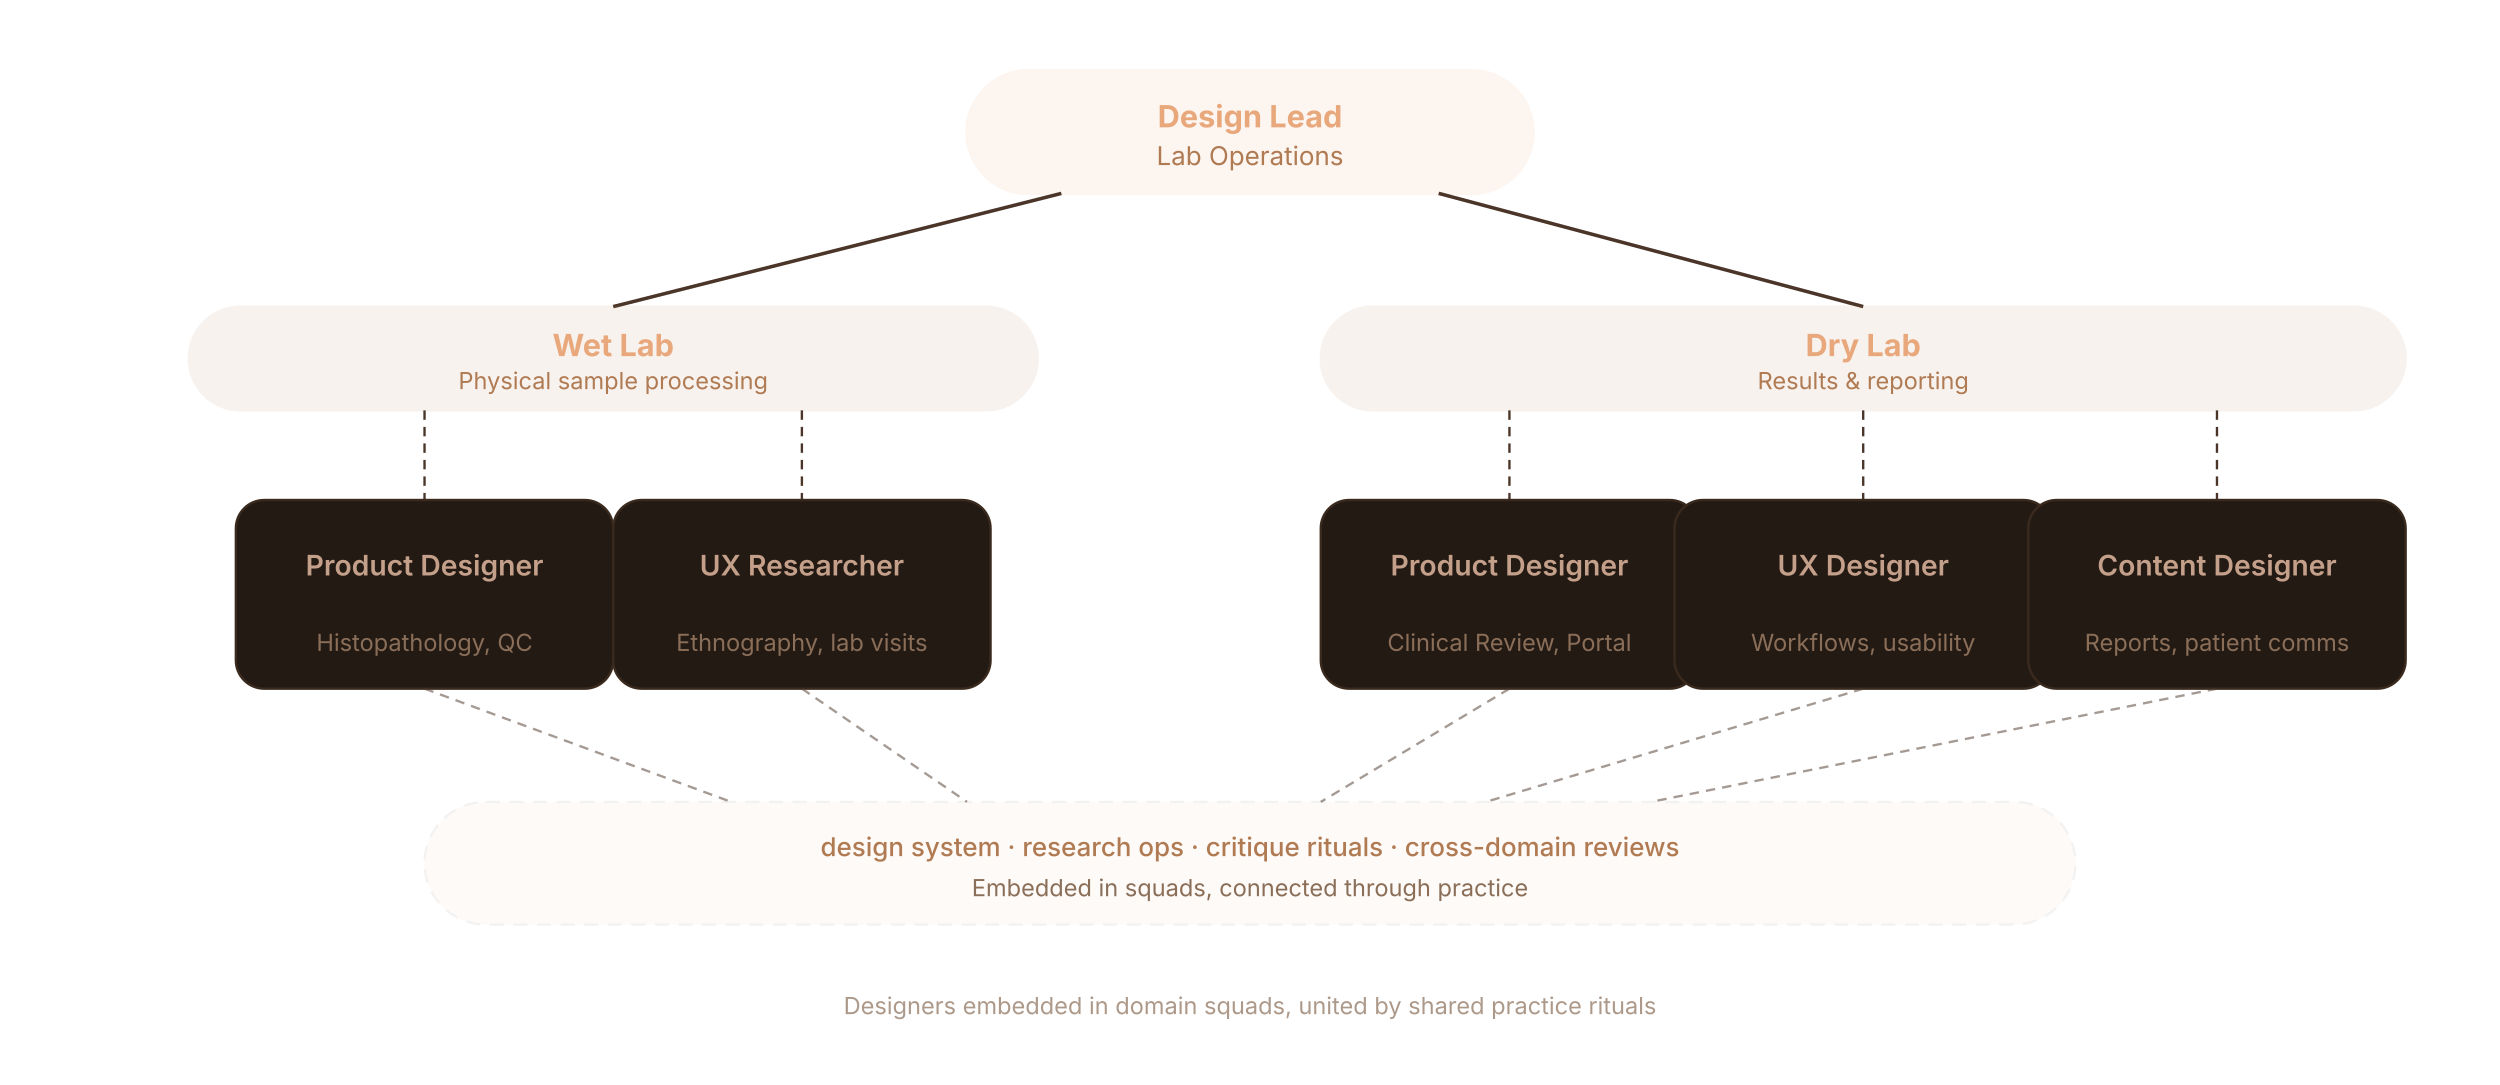
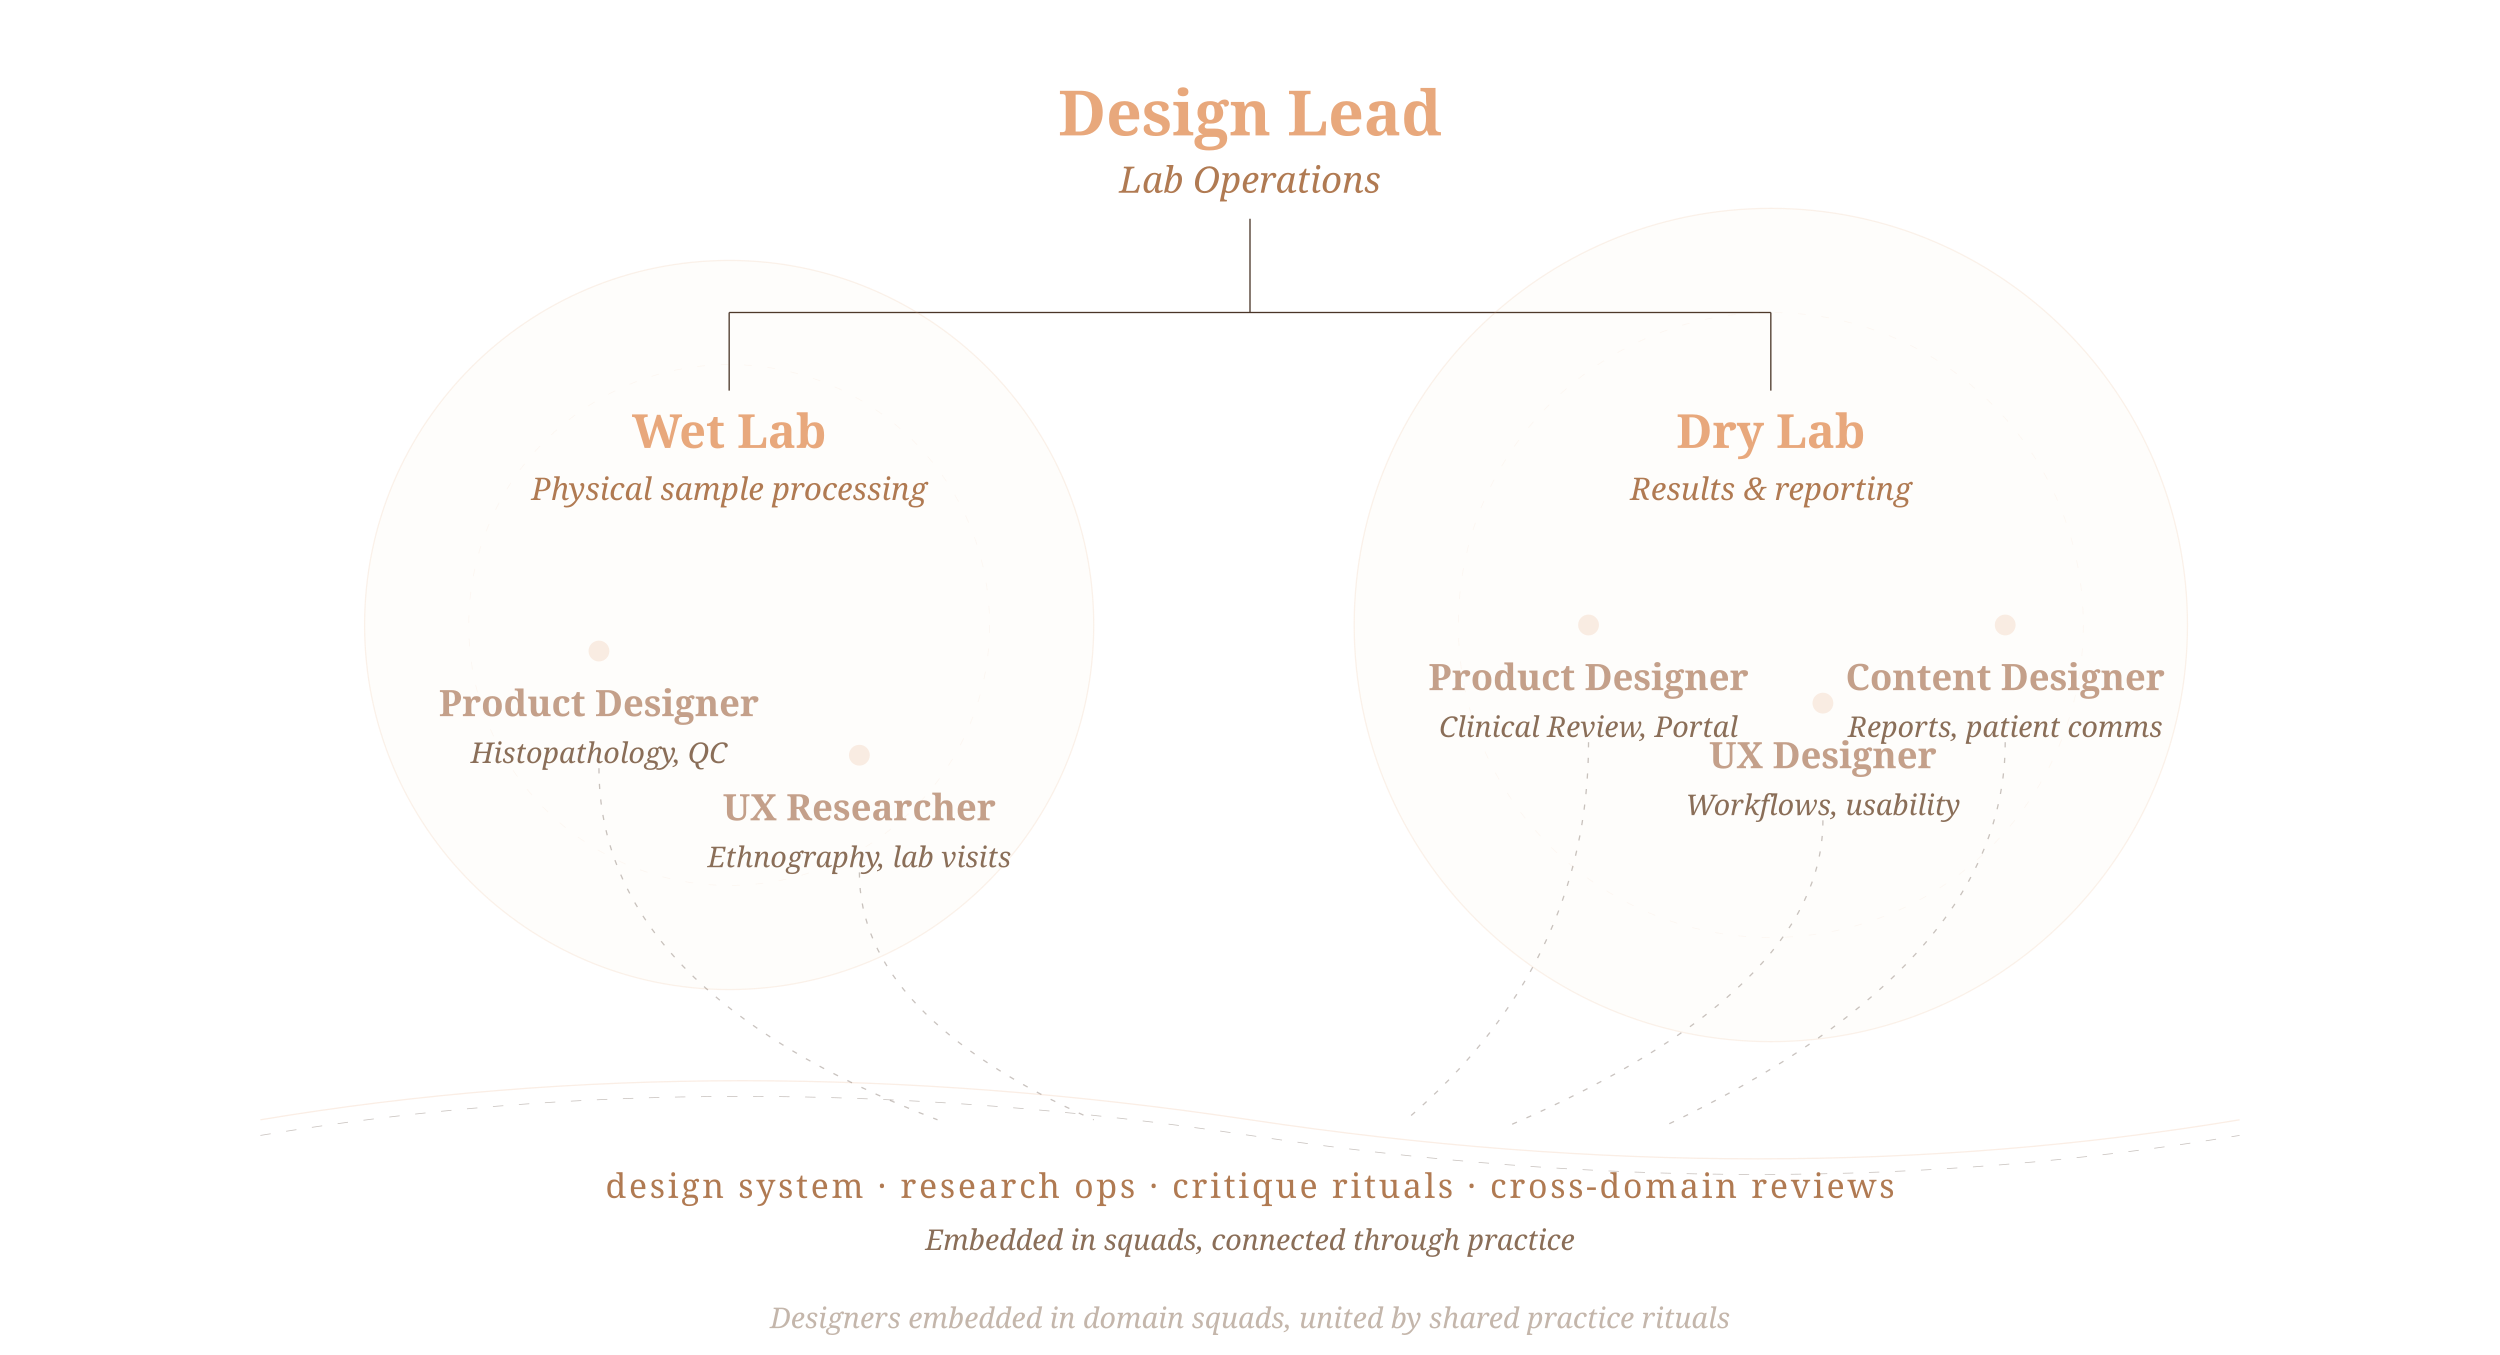
- <svg xmlns="http://www.w3.org/2000/svg" viewBox="0 0 1060 460" fill="none">
+ <svg xmlns="http://www.w3.org/2000/svg" viewBox="0 0 960 520" fill="none">
  <style>
-     text { font-family: 'Inter', system-ui, -apple-system, sans-serif; }
-     .lead-title { font-size: 13px; font-weight: 700; fill: #e8a87c; text-anchor: middle; }
-     .lead-sub { font-size: 11px; fill: #b07a52; text-anchor: middle; }
-     .domain-label { font-size: 13px; font-weight: 700; fill: #e8a87c; text-anchor: middle; }
-     .domain-sub { font-size: 10px; fill: #b07a52; text-anchor: middle; }
-     .role-title { font-size: 12px; font-weight: 600; fill: #c4a08a; text-anchor: middle; }
-     .role-focus { font-size: 10px; fill: #8a6e58; text-anchor: middle; }
-     .shared-label { font-size: 11px; font-weight: 500; fill: #b07a52; text-anchor: middle; }
-     .shared-sub { font-size: 10px; fill: #8a6e58; text-anchor: middle; }
-     .connector { stroke: #4a3528; stroke-width: 1.5; fill: none; }
-     .connector-dash { stroke: #4a3528; stroke-width: 1; stroke-dasharray: 4 3; fill: none; }
+     text { font-family: 'Cormorant Garamond', 'Georgia', serif; }
+     .lead-title { font-size: 24px; font-weight: 700; fill: #e8a87c; text-anchor: middle; }
+     .lead-sub { font-size: 14px; fill: #b07a52; text-anchor: middle; font-style: italic; }
+     .domain-label { font-size: 18px; font-weight: 600; fill: #e8a87c; text-anchor: middle; }
+     .domain-sub { font-size: 12px; fill: #b07a52; text-anchor: middle; font-style: italic; }
+     .role-name { font-size: 14px; font-weight: 600; fill: #c4a08a; text-anchor: middle; }
+     .role-focus { font-size: 11px; fill: #8a6e58; text-anchor: middle; font-style: italic; }
+     .shared-text { font-size: 13px; fill: #b07a52; text-anchor: middle; letter-spacing: 0.08em; }
+     .shared-sub { font-size: 11px; fill: #8a6e58; text-anchor: middle; font-style: italic; }
+     .connector { stroke: #4a3528; stroke-width: 0.5; fill: none; }
  </style>
-   <rect x="410" y="30" width="240" height="52" rx="26" fill="#e8a87c" opacity="0.12" stroke="#e8a87c" stroke-width="1.5" />
-   <text x="530" y="54" class="lead-title">Design Lead</text>
-   <text x="530" y="70" class="lead-sub">Lab Operations</text>
-   <line x1="450" y1="82" x2="260" y2="130" class="connector" />
-   <line x1="610" y1="82" x2="790" y2="130" class="connector" />
-   <rect x="80" y="130" width="360" height="44" rx="22" fill="#b07a52" opacity="0.1" stroke="#b07a52" stroke-width="1" />
-   <text x="260" y="151" class="domain-label">Wet Lab</text>
-   <text x="260" y="165" class="domain-sub">Physical sample processing</text>
-   <rect x="560" y="130" width="460" height="44" rx="22" fill="#b07a52" opacity="0.1" stroke="#b07a52" stroke-width="1" />
-   <text x="790" y="151" class="domain-label">Dry Lab</text>
-   <text x="790" y="165" class="domain-sub">Results &amp; reporting</text>
-   <line x1="180" y1="174" x2="180" y2="212" class="connector-dash" />
-   <line x1="340" y1="174" x2="340" y2="212" class="connector-dash" />
-   <line x1="640" y1="174" x2="640" y2="212" class="connector-dash" />
-   <line x1="790" y1="174" x2="790" y2="212" class="connector-dash" />
-   <line x1="940" y1="174" x2="940" y2="212" class="connector-dash" />
-   <rect x="100" y="212" width="160" height="80" rx="12" fill="#241a14" stroke="#3a2a1e" stroke-width="1" />
-   <text x="180" y="244" class="role-title">Product Designer</text>
-   <text x="180" y="276" class="role-focus">Histopathology, QC</text>
-   <rect x="260" y="212" width="160" height="80" rx="12" fill="#241a14" stroke="#3a2a1e" stroke-width="1" />
-   <text x="340" y="244" class="role-title">UX Researcher</text>
-   <text x="340" y="276" class="role-focus">Ethnography, lab visits</text>
-   <rect x="560" y="212" width="160" height="80" rx="12" fill="#241a14" stroke="#3a2a1e" stroke-width="1" />
-   <text x="640" y="244" class="role-title">Product Designer</text>
-   <text x="640" y="276" class="role-focus">Clinical Review, Portal</text>
-   <rect x="710" y="212" width="160" height="80" rx="12" fill="#241a14" stroke="#3a2a1e" stroke-width="1" />
-   <text x="790" y="244" class="role-title">UX Designer</text>
-   <text x="790" y="276" class="role-focus">Workflows, usability</text>
-   <rect x="860" y="212" width="160" height="80" rx="12" fill="#241a14" stroke="#3a2a1e" stroke-width="1" />
-   <text x="940" y="244" class="role-title">Content Designer</text>
-   <text x="940" y="276" class="role-focus">Reports, patient comms</text>
-   <line x1="180" y1="292" x2="310" y2="340" class="connector-dash" opacity="0.5" />
-   <line x1="340" y1="292" x2="410" y2="340" class="connector-dash" opacity="0.5" />
-   <line x1="640" y1="292" x2="560" y2="340" class="connector-dash" opacity="0.5" />
-   <line x1="790" y1="292" x2="630" y2="340" class="connector-dash" opacity="0.5" />
-   <line x1="940" y1="292" x2="700" y2="340" class="connector-dash" opacity="0.5" />
-   <rect x="180" y="340" width="700" height="52" rx="26" fill="#e8a87c" opacity="0.06" stroke="#3a2a1e" stroke-width="1" stroke-dasharray="6 4" />
-   <text x="530" y="363" class="shared-label">design system  ·  research ops  ·  critique rituals  ·  cross-domain reviews</text>
-   <text x="530" y="380" class="shared-sub">Embedded in squads, connected through practice</text>
-   <text x="530" y="430" class="shared-sub" opacity="0.7">Designers embedded in domain squads, united by shared practice rituals</text>
+   <text x="480" y="52" class="lead-title">Design Lead</text>
+   <text x="480" y="74" class="lead-sub">Lab Operations</text>
+   <line x1="480" y1="84" x2="480" y2="120" stroke="#4a3528" stroke-width="0.5" />
+   <line x1="480" y1="120" x2="280" y2="120" stroke="#4a3528" stroke-width="0.5" />
+   <line x1="480" y1="120" x2="680" y2="120" stroke="#4a3528" stroke-width="0.5" />
+   <circle cx="280" cy="240" r="140" fill="#e8a87c" fill-opacity="0.03" stroke="#e8a87c" stroke-width="0.5" stroke-opacity="0.15" />
+   <circle cx="280" cy="240" r="100" fill="none" stroke="#e8a87c" stroke-width="0.3" opacity="0.08" stroke-dasharray="3 6" />
+   <line x1="280" y1="120" x2="280" y2="150" stroke="#4a3528" stroke-width="0.5" />
+   <text x="280" y="172" class="domain-label">Wet Lab</text>
+   <text x="280" y="192" class="domain-sub">Physical sample processing</text>
+   <circle cx="230" cy="250" r="4" fill="#e8a87c" opacity="0.2" />
+   <text x="230" y="275" class="role-name">Product Designer</text>
+   <text x="230" y="293" class="role-focus">Histopathology, QC</text>
+   <circle cx="330" cy="290" r="4" fill="#e8a87c" opacity="0.2" />
+   <text x="330" y="315" class="role-name">UX Researcher</text>
+   <text x="330" y="333" class="role-focus">Ethnography, lab visits</text>
+   <circle cx="680" cy="240" r="160" fill="#e8a87c" fill-opacity="0.03" stroke="#e8a87c" stroke-width="0.5" stroke-opacity="0.15" />
+   <circle cx="680" cy="240" r="120" fill="none" stroke="#e8a87c" stroke-width="0.3" opacity="0.08" stroke-dasharray="3 6" />
+   <line x1="680" y1="120" x2="680" y2="150" stroke="#4a3528" stroke-width="0.5" />
+   <text x="680" y="172" class="domain-label">Dry Lab</text>
+   <text x="680" y="192" class="domain-sub">Results &amp; reporting</text>
+   <circle cx="610" cy="240" r="4" fill="#e8a87c" opacity="0.2" />
+   <text x="610" y="265" class="role-name">Product Designer</text>
+   <text x="610" y="283" class="role-focus">Clinical Review, Portal</text>
+   <circle cx="700" cy="270" r="4" fill="#e8a87c" opacity="0.2" />
+   <text x="700" y="295" class="role-name">UX Designer</text>
+   <text x="700" y="313" class="role-focus">Workflows, usability</text>
+   <circle cx="770" cy="240" r="4" fill="#e8a87c" opacity="0.2" />
+   <text x="770" y="265" class="role-name">Content Designer</text>
+   <text x="770" y="283" class="role-focus">Reports, patient comms</text>
+   <path d="M100,430 Q280,400 480,430 Q680,460 860,430" stroke="#e8a87c" stroke-width="0.5" fill="none" opacity="0.2" />
+   <path d="M100,436 Q280,406 480,436 Q680,466 860,436" stroke="#4a3528" stroke-width="0.3" fill="none" opacity="0.3" stroke-dasharray="4 6" />
+   <path d="M230,295 Q230,380 360,430" class="connector" stroke-dasharray="2 4" opacity="0.3" />
+   <path d="M330,335 Q330,390 420,430" class="connector" stroke-dasharray="2 4" opacity="0.3" />
+   <path d="M610,285 Q610,370 540,430" class="connector" stroke-dasharray="2 4" opacity="0.3" />
+   <path d="M700,315 Q700,380 580,432" class="connector" stroke-dasharray="2 4" opacity="0.3" />
+   <path d="M770,285 Q770,370 640,432" class="connector" stroke-dasharray="2 4" opacity="0.3" />
+   <text x="480" y="460" class="shared-text">design system  ·  research ops  ·  critique rituals  ·  cross-domain reviews</text>
+   <text x="480" y="480" class="shared-sub">Embedded in squads, connected through practice</text>
+   <text x="480" y="510" class="shared-sub" opacity="0.5">Designers embedded in domain squads, united by shared practice rituals</text>
</svg>
